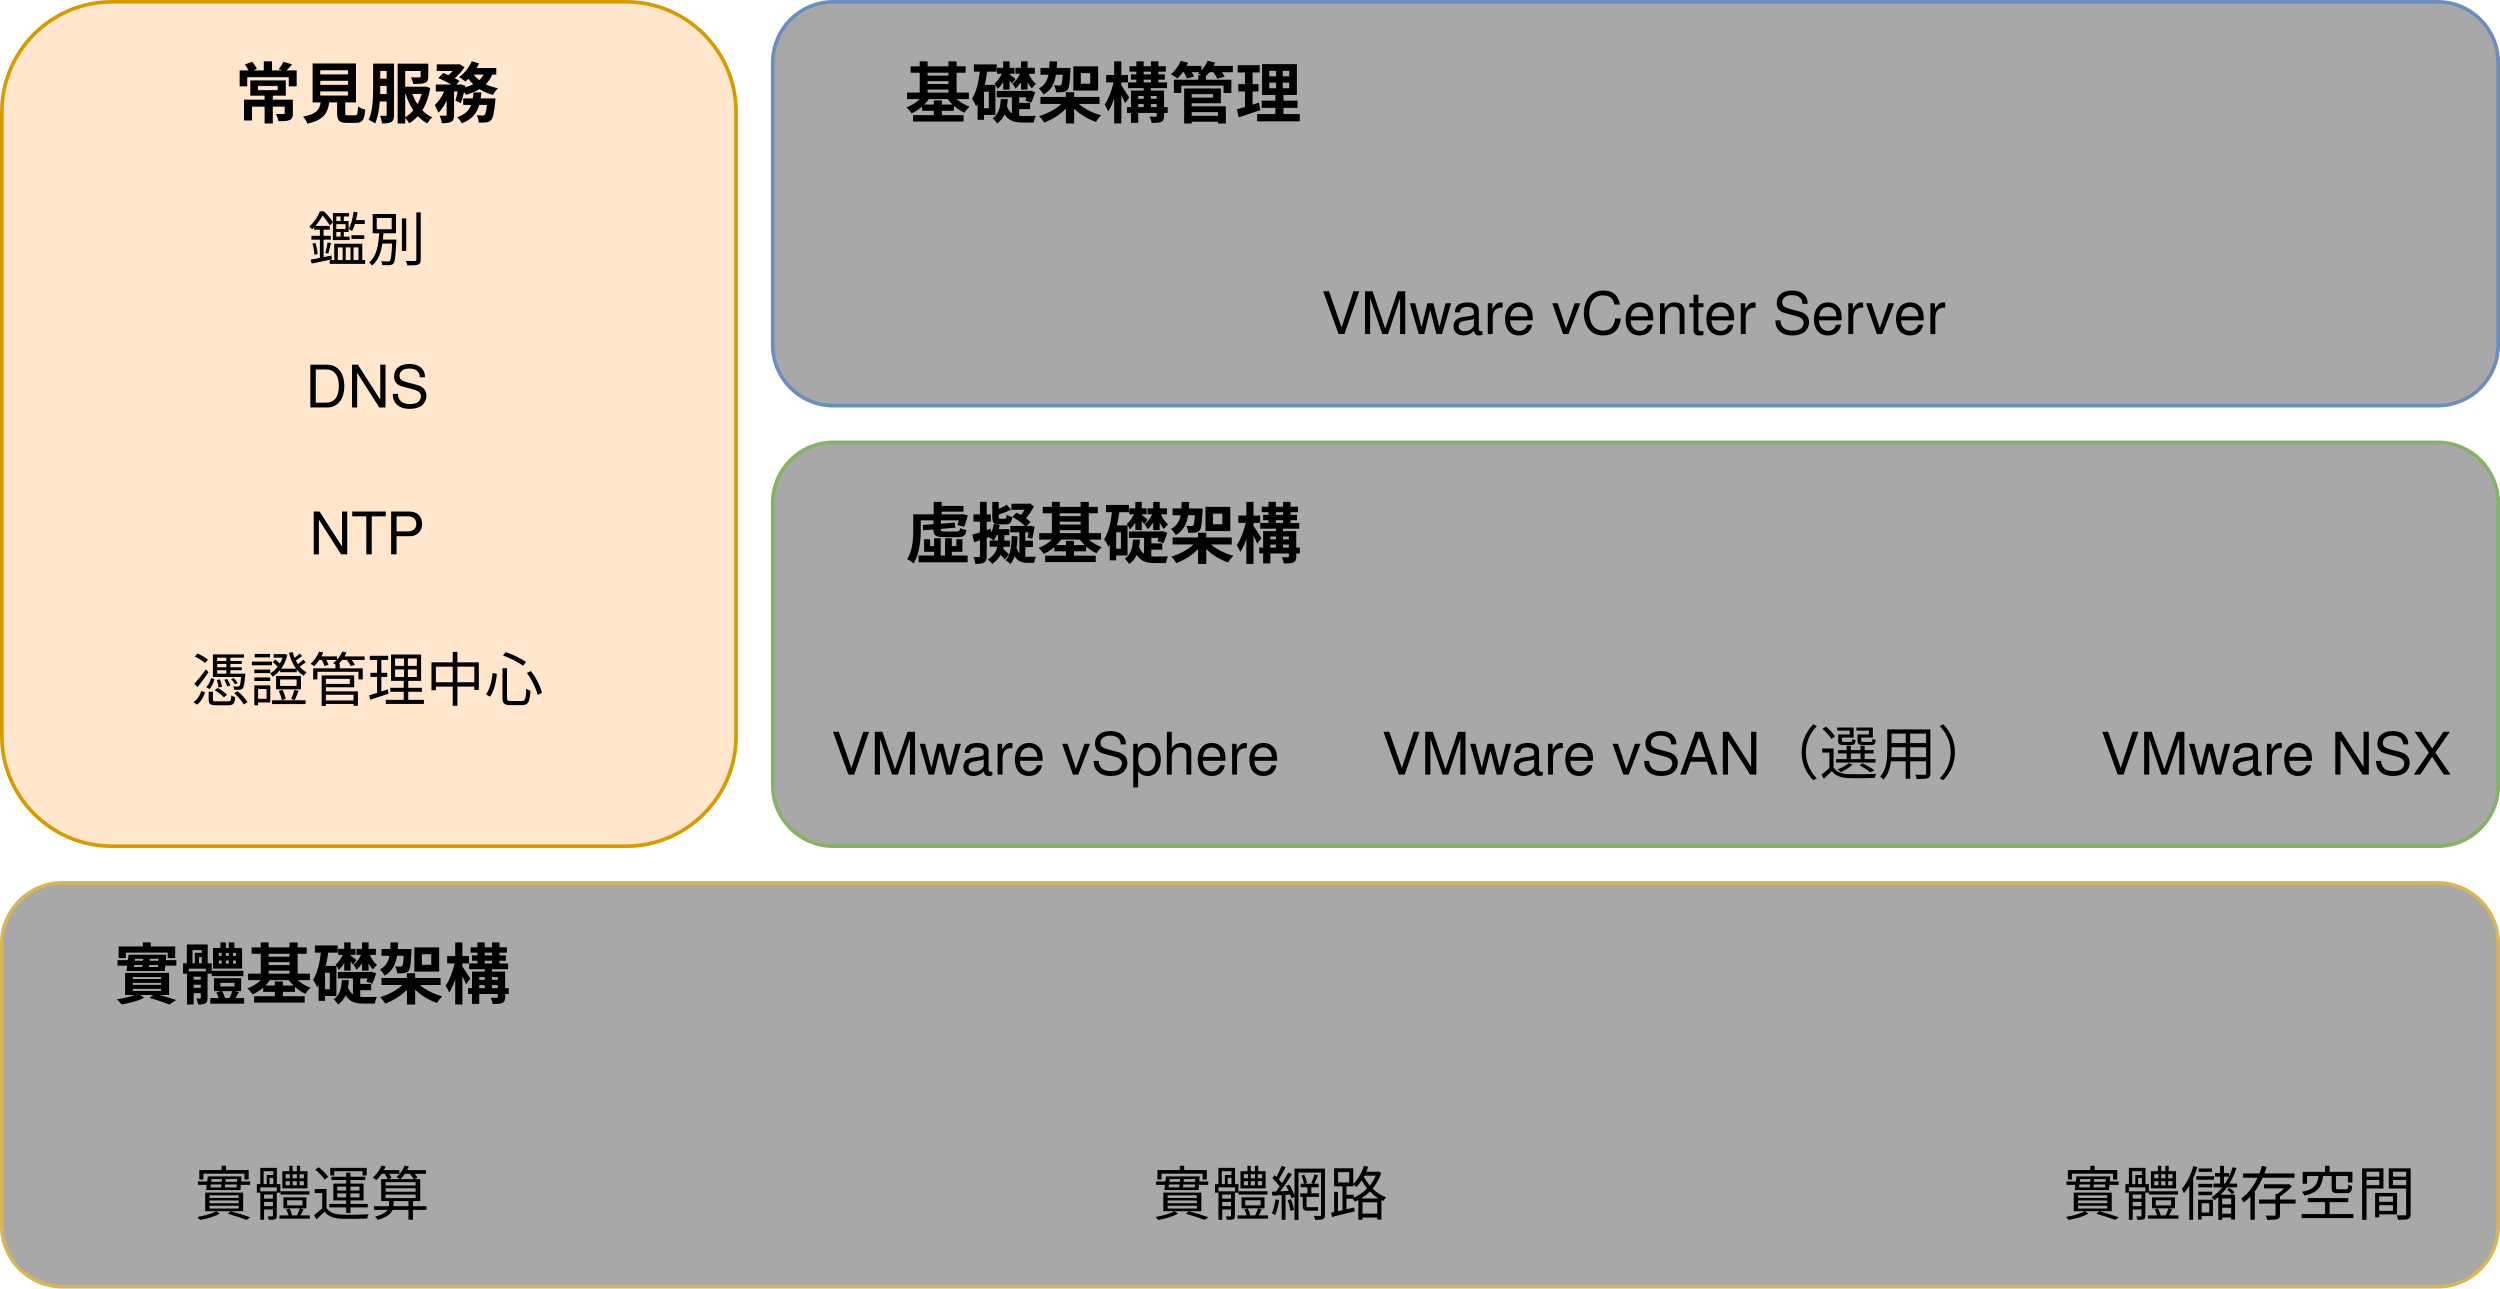
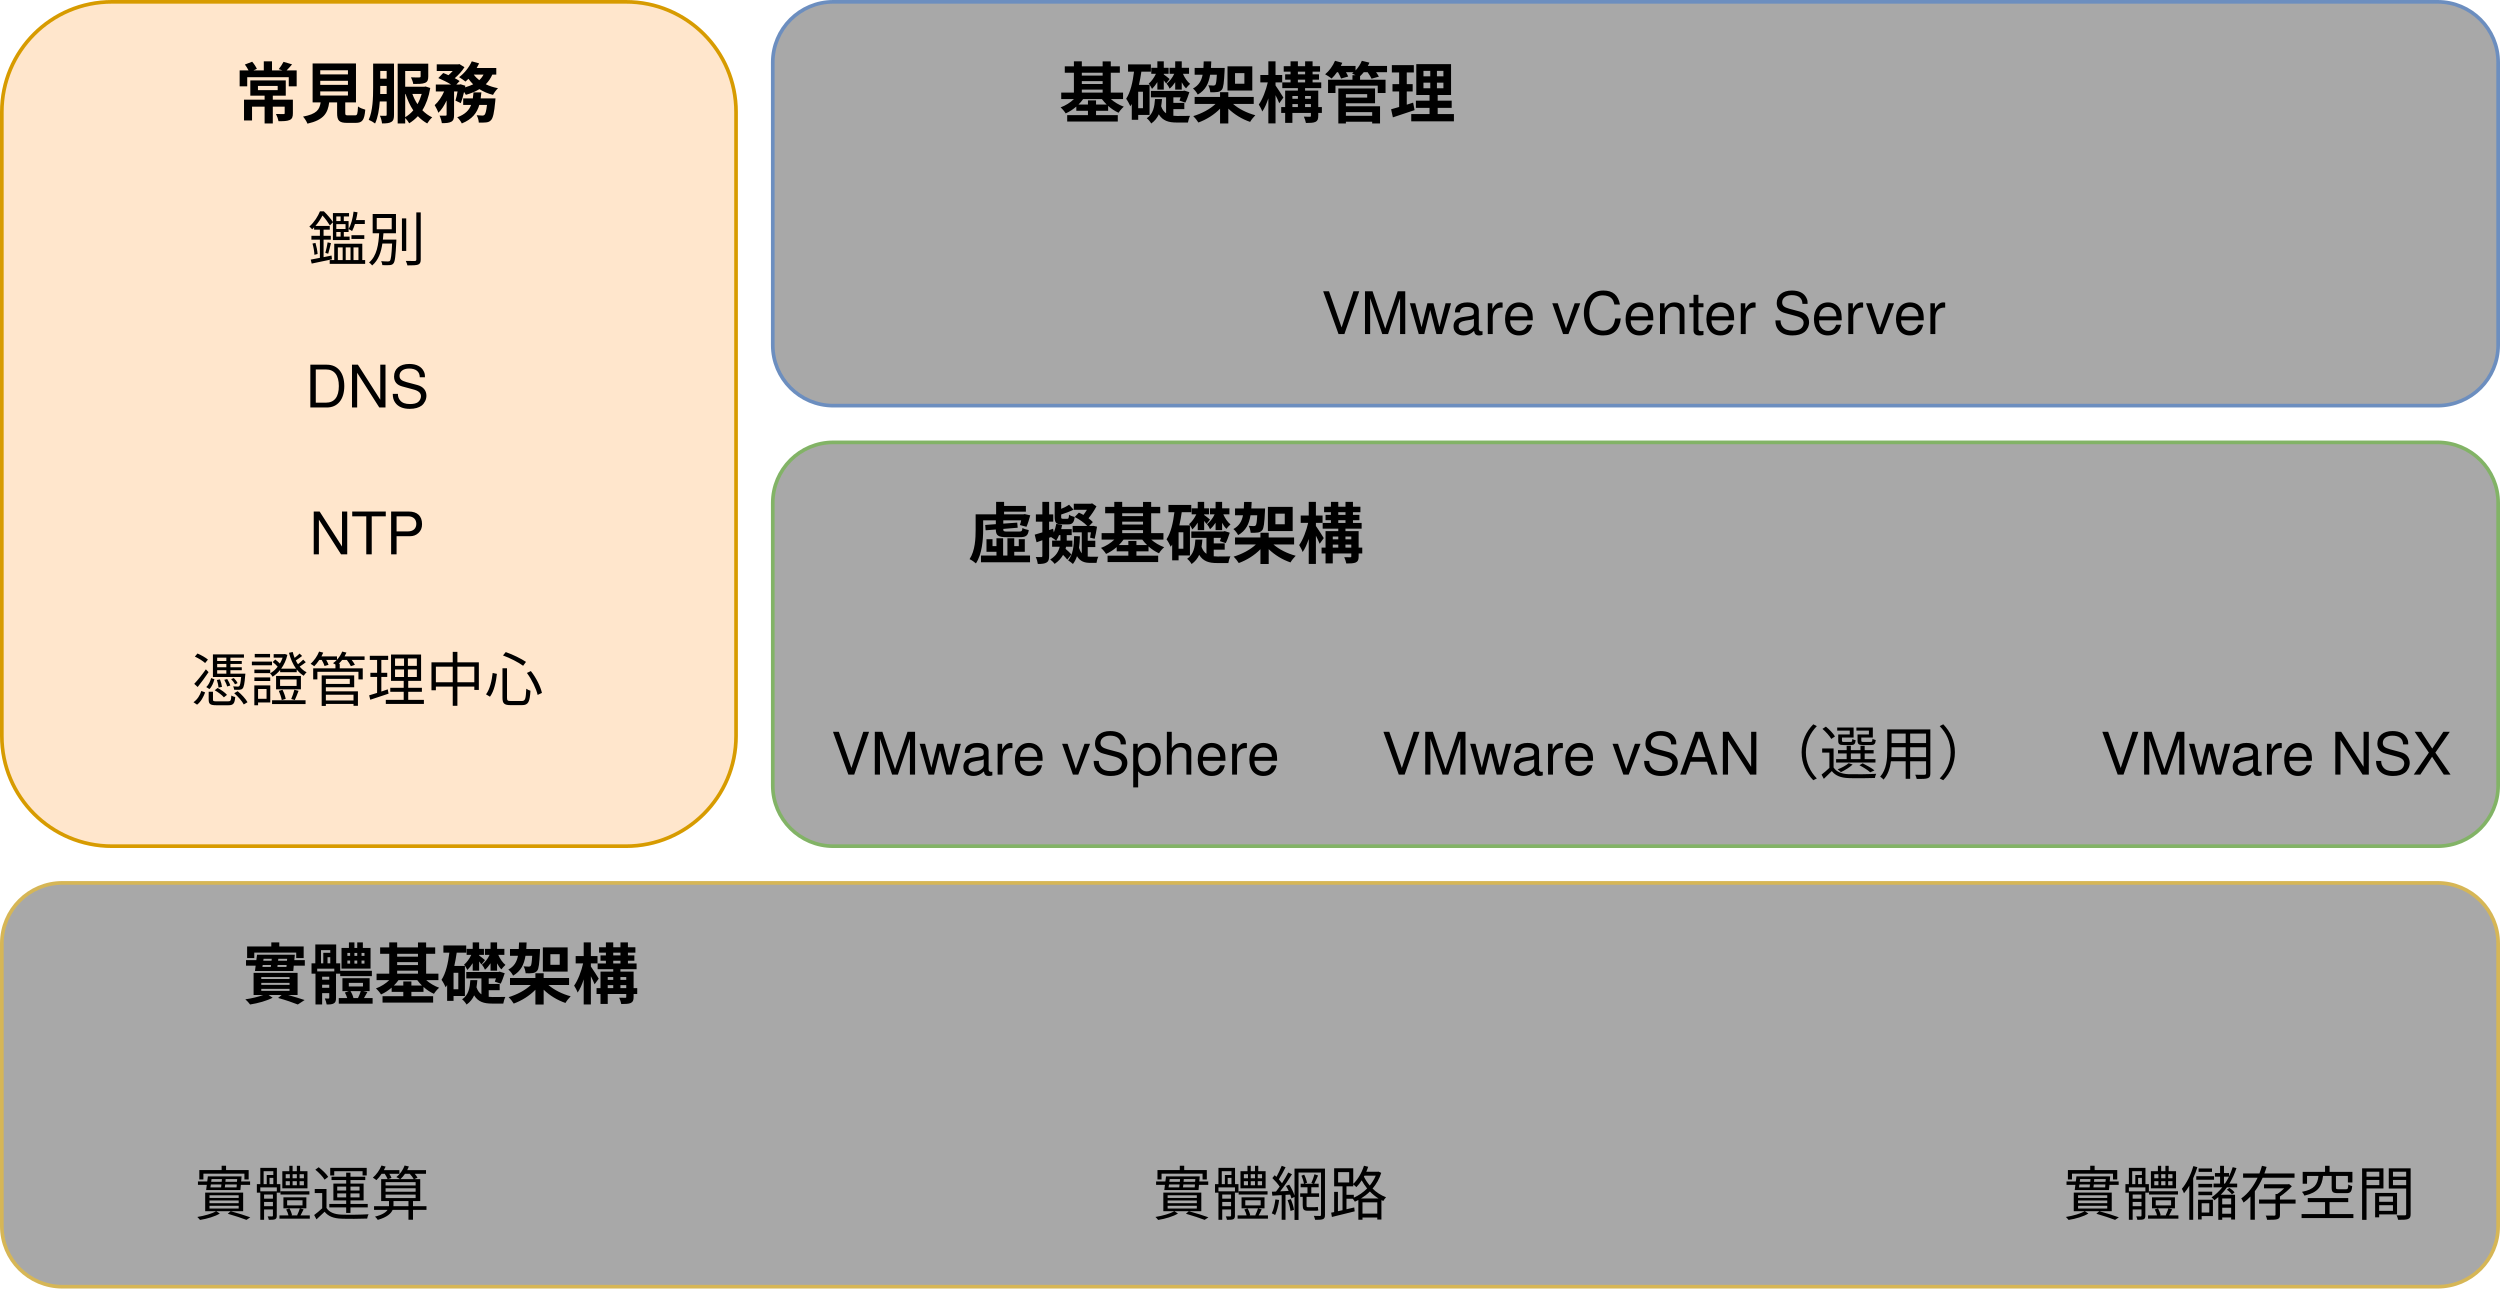
<svg xmlns="http://www.w3.org/2000/svg" width="681px" height="351px" version="1.1" viewBox="-.5 -.5 681 351">
  <rect width="200" height="230" rx="30" ry="30" fill="#ffe6cc" pointer-events="none" stroke="#d79b00" />
  <g fill="#a8a8a8" pointer-events="none">
    <rect x="210" width="470" height="110" rx="16.5" ry="16.5" stroke="#6c8ebf" />
    <rect x="210" y="120" width="470" height="110" rx="16.5" ry="16.5" stroke="#82b366" />
    <rect y="240" width="680" height="110" rx="16.5" ry="16.5" stroke="#d6b656" />
  </g>
  <g font-family="Helvetica" text-anchor="middle">
    <g font-size="18px" font-weight="bold">
      <text x="99.5" y="31.5">常見服務</text>
-       <text x="300" y="31.5">基礎架構管理</text>
-       <text x="300" y="151.5">虛擬基礎架構</text>
-       <text x="84.5" y="271.5">實體基礎架構</text>
+       <text x="342" y="31.5">基礎架構管理</text>
+       <text x="317" y="151.5">虛擬基礎架構</text>
+       <text x="119.5" y="271.5">實體基礎架構</text>
    </g>
    <g font-size="16px">
      <text x="99.5" y="70.5">鑑別</text>
      <text x="99.5" y="110.5">DNS</text>
      <text x="99.5" y="150.5">NTP</text>
      <text x="99.5" y="190.5">憑證管理中心</text>
      <text x="444.5" y="90.5">VMware vCenter Server</text>
      <text x="459.5" y="210.5">VMware vSAN（選用）</text>
      <text x="287" y="210.5">VMware vSphere</text>
      <text x="619.5" y="210.5">VMware NSX</text>
      <text x="84.5" y="330.5">實體運算</text>
      <text x="345.5" y="330.5">實體網路</text>
      <text x="609.5" y="330.5">實體儲存空間</text>
    </g>
  </g>
</svg>
